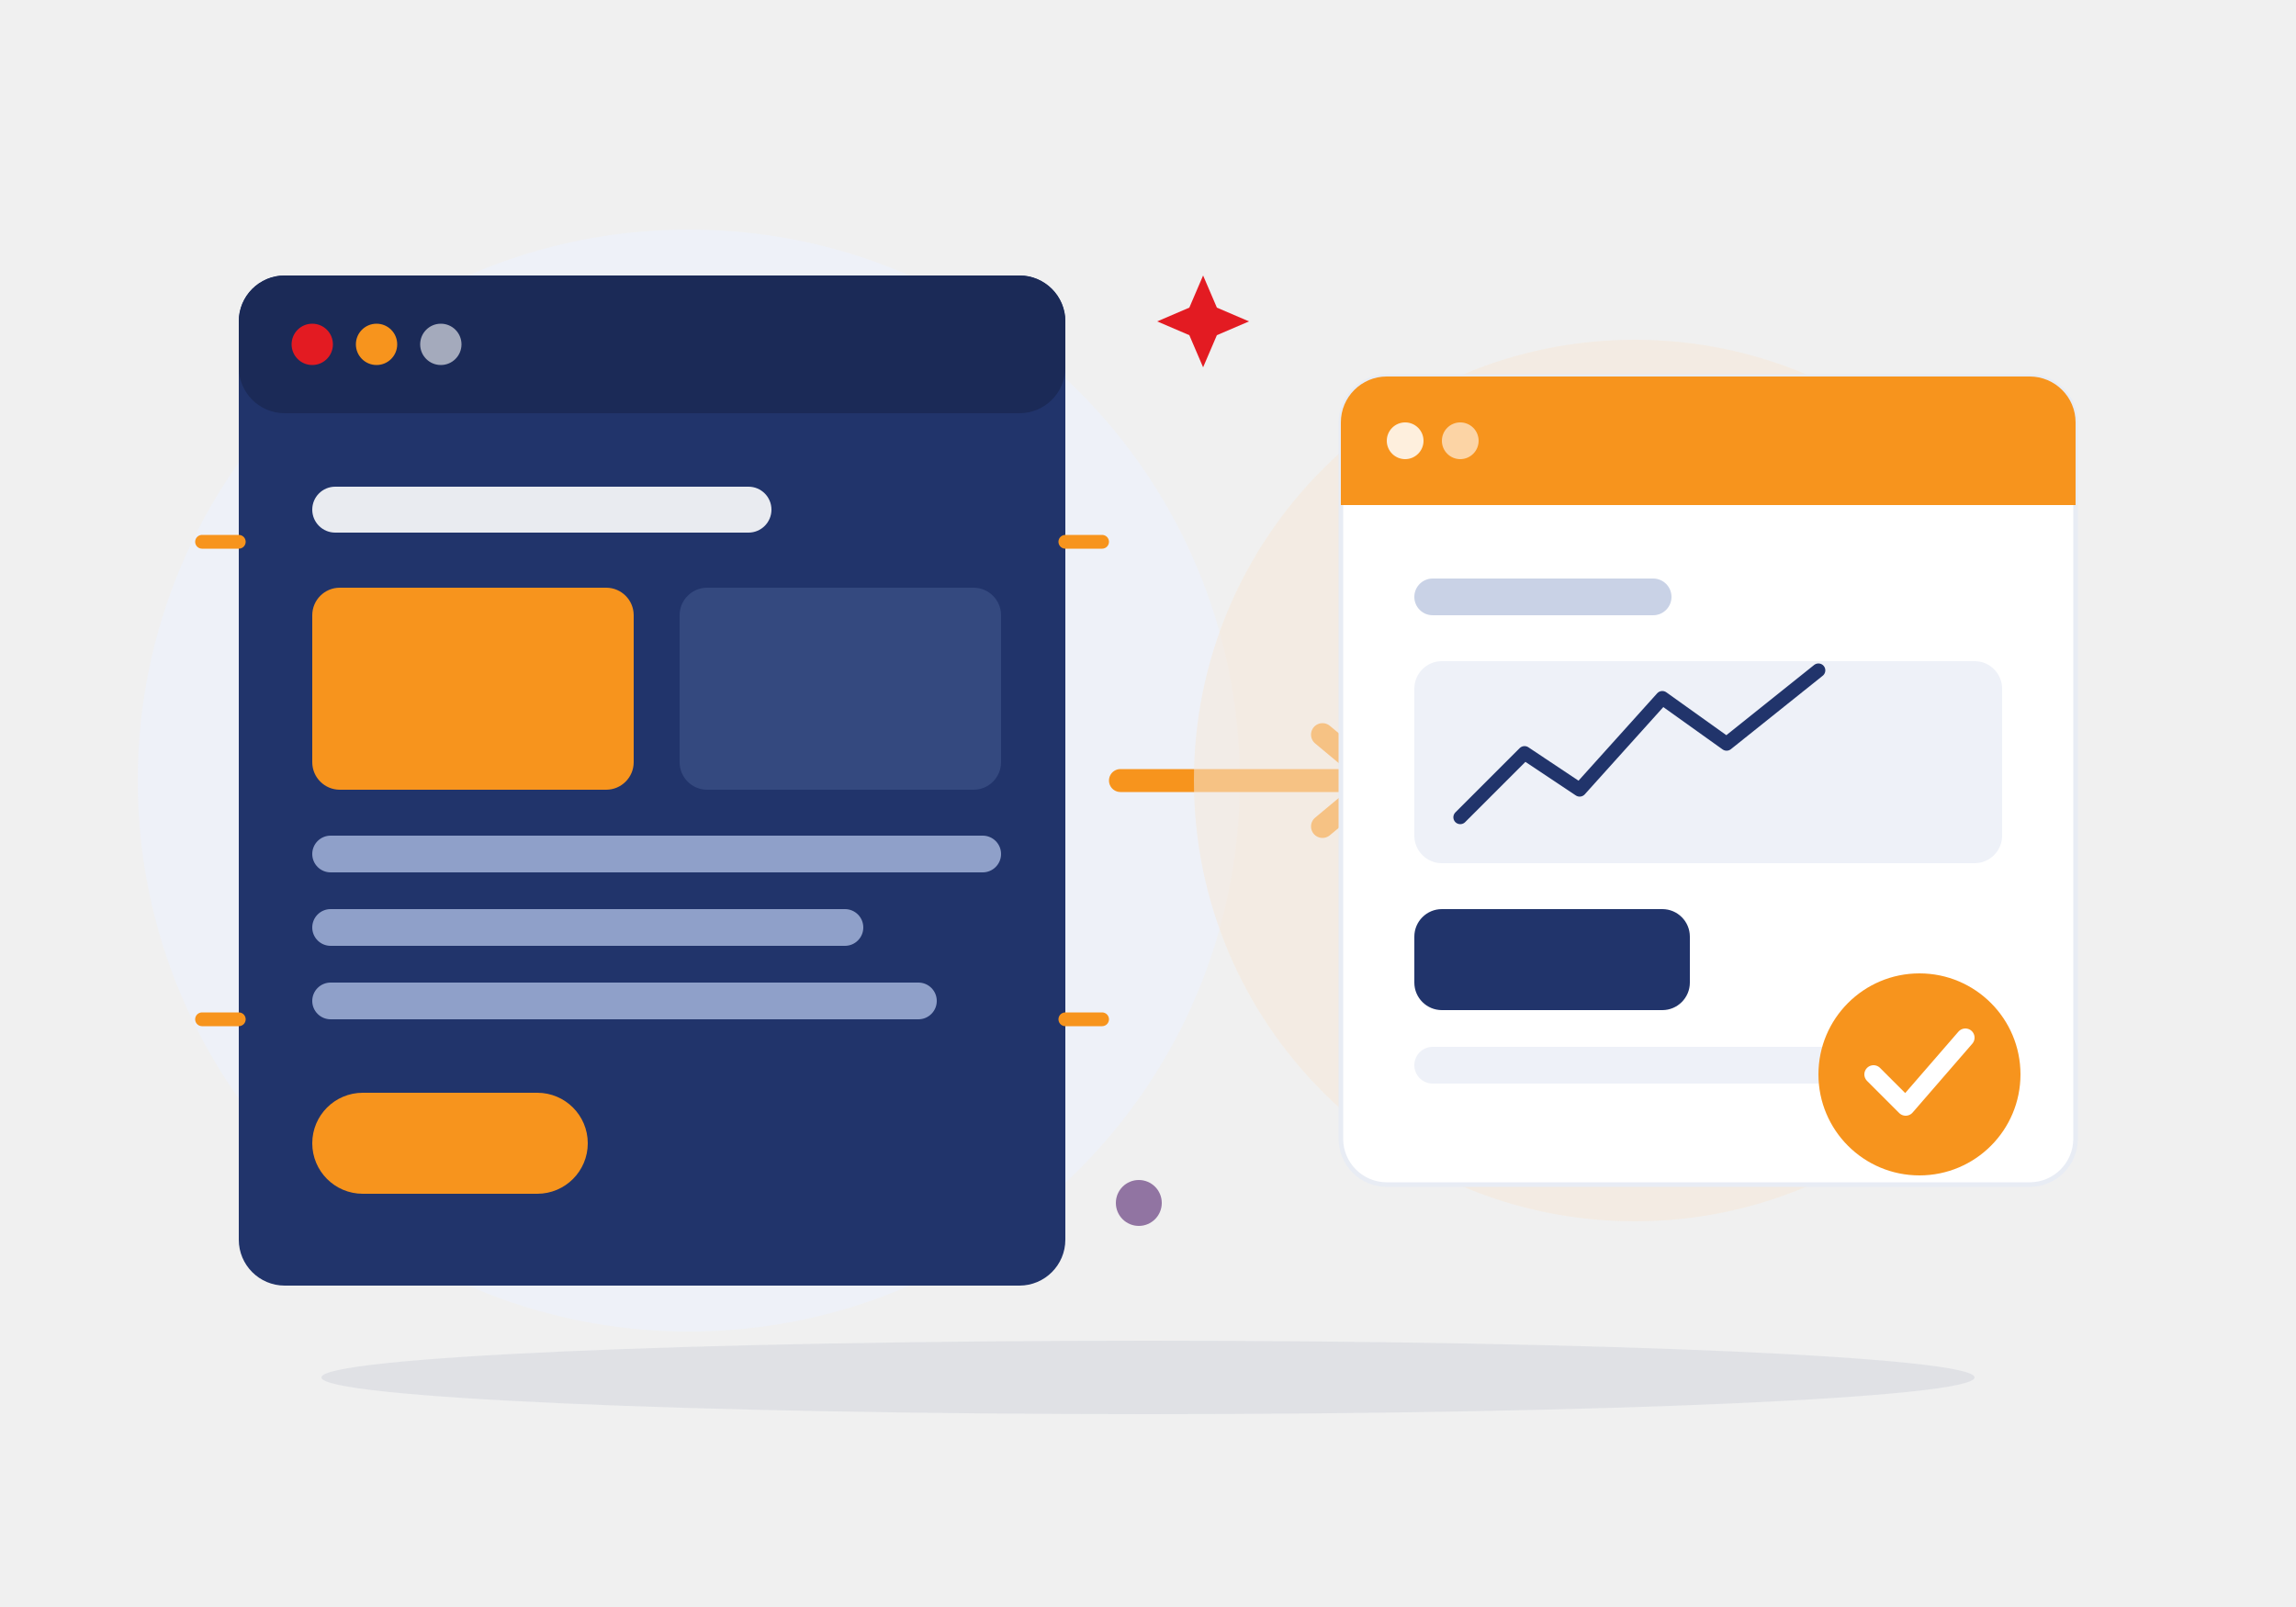
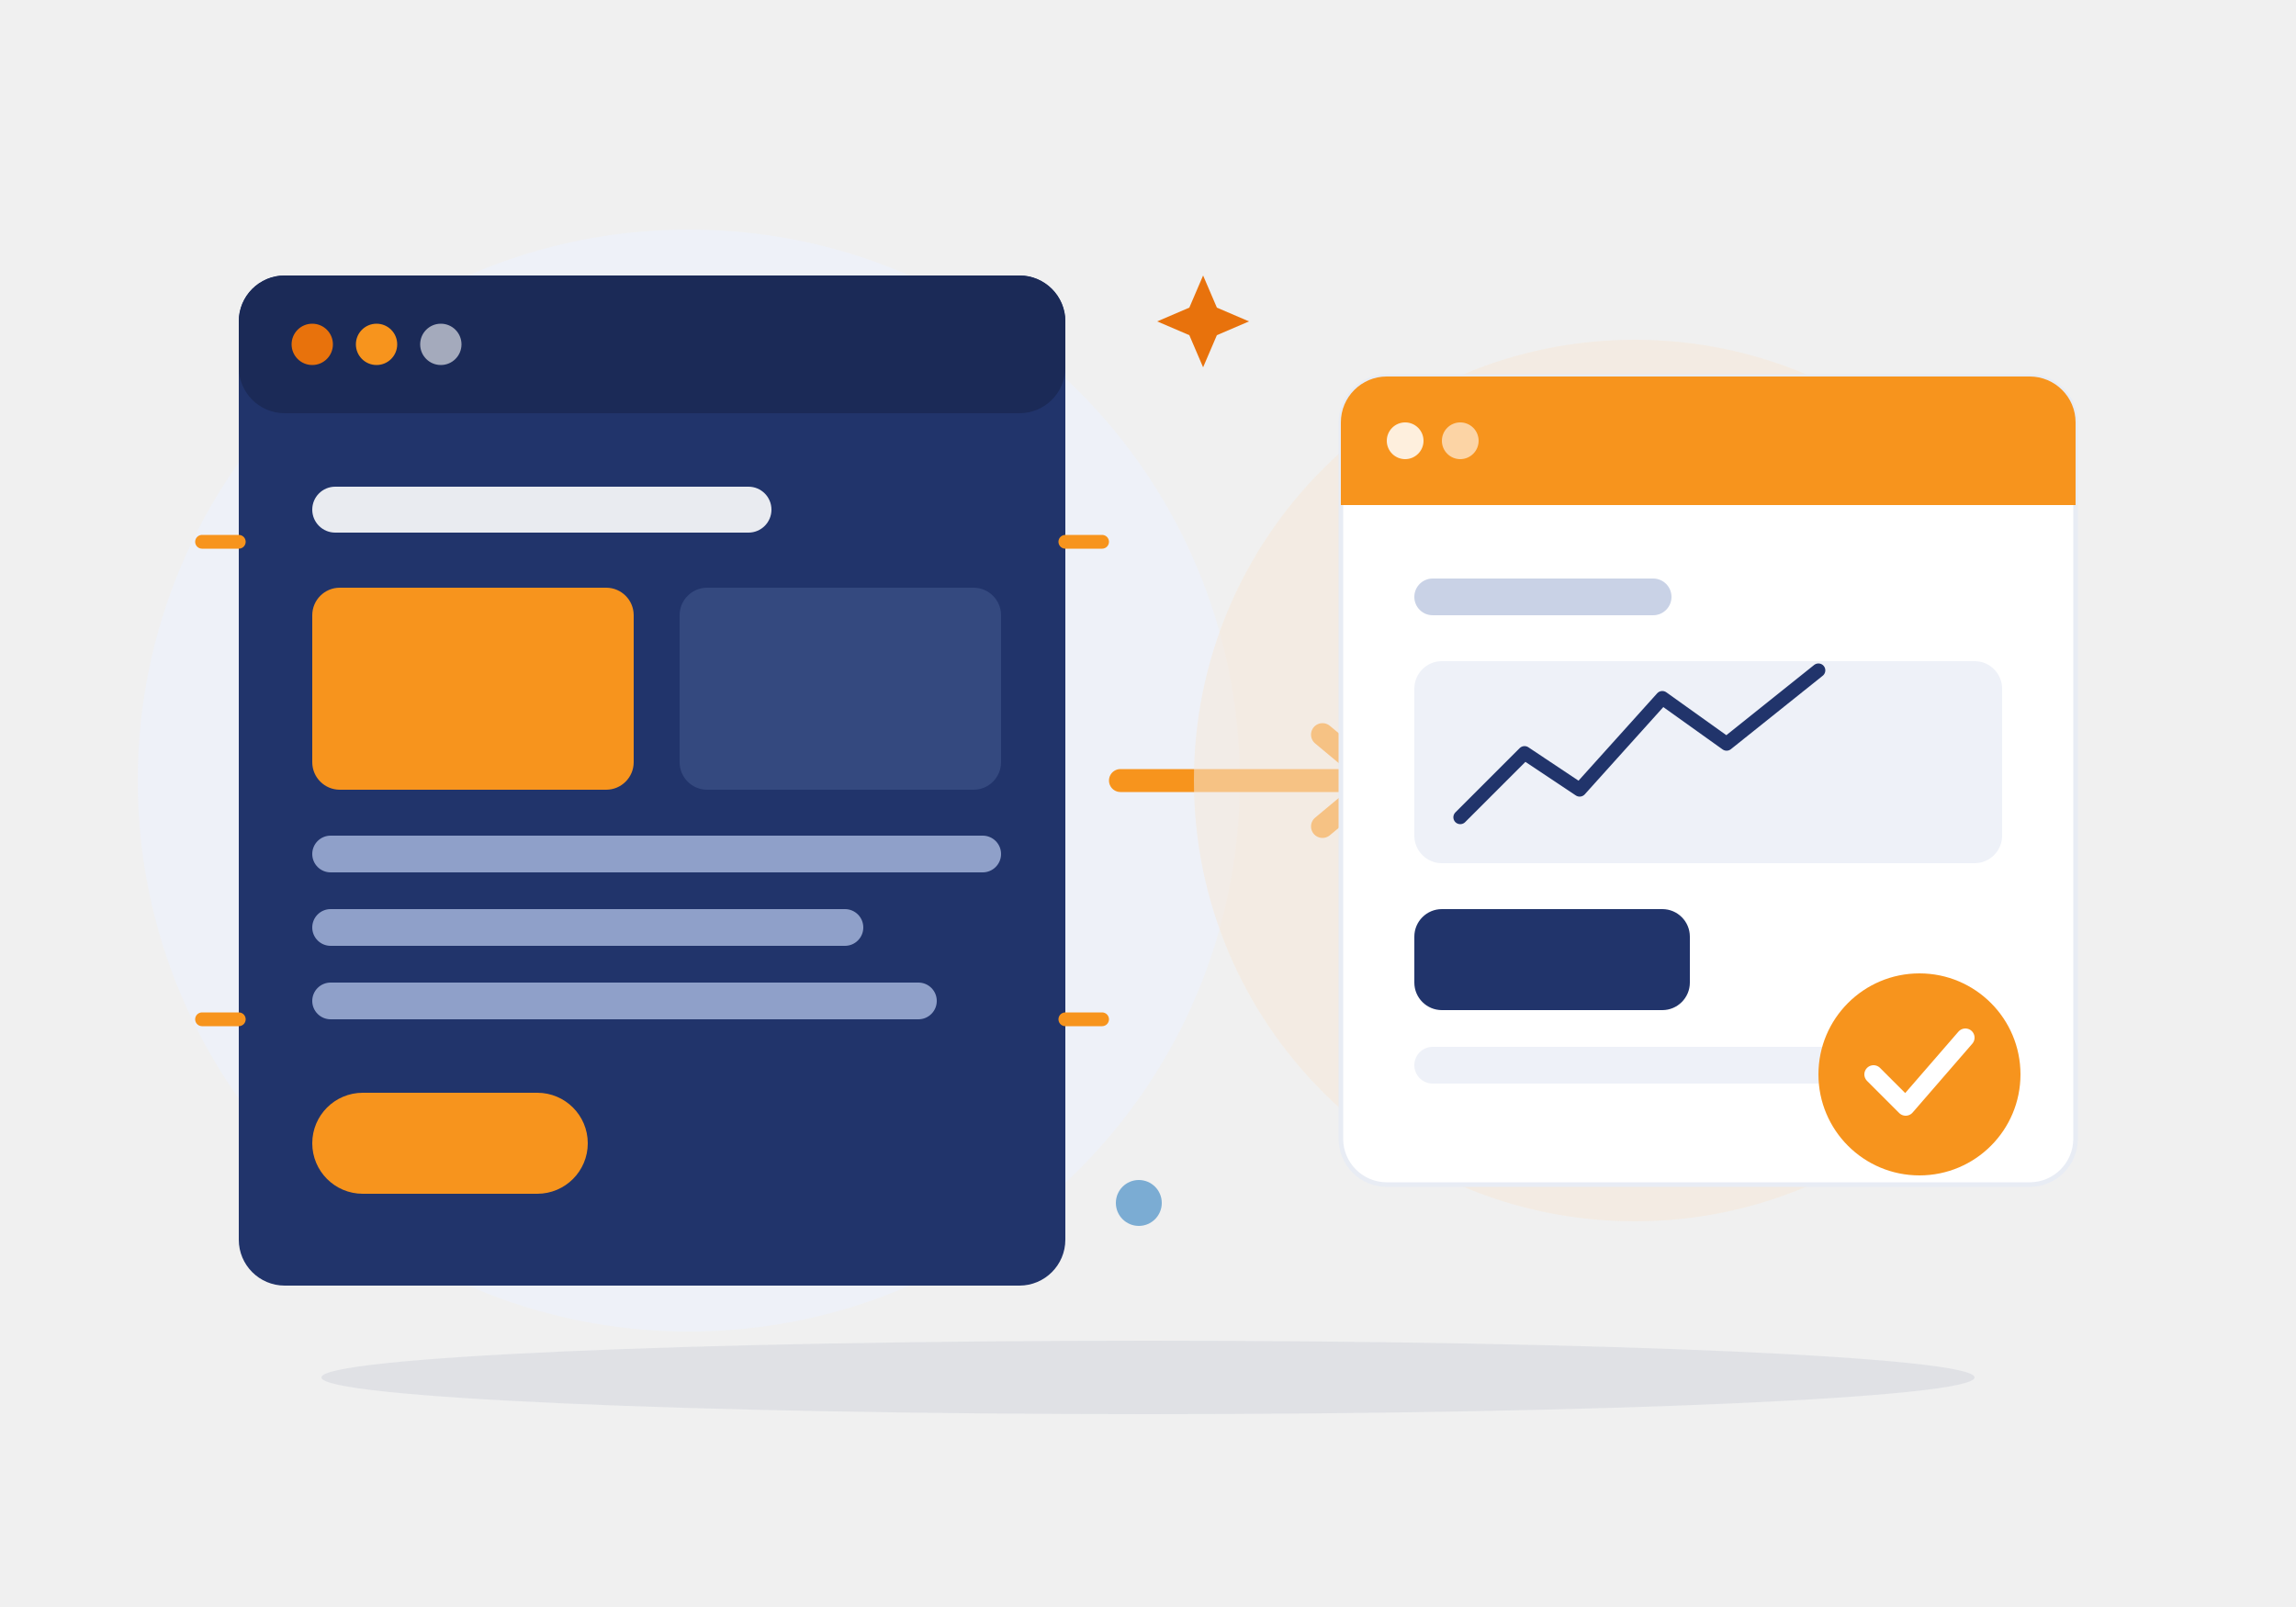
<svg xmlns="http://www.w3.org/2000/svg" viewBox="0 0 500 350" font-family="Arial, 'Segoe UI', sans-serif">
  <circle cx="150" cy="170" r="120" fill="#EEF1F8" />
  <rect x="52" y="60" width="180" height="220" rx="10" fill="#21346B" />
  <rect x="52" y="60" width="180" height="30" rx="10" fill="#1B2A57" />
-   <circle cx="68" cy="75" r="4.5" fill="#E31B22" />
+   <circle cx="68" cy="75" r="4.5" fill="#E8720C" />
  <circle cx="82" cy="75" r="4.5" fill="#F7941D" />
  <circle cx="96" cy="75" r="4.5" fill="#fff" opacity="0.6" />
  <rect x="68" y="106" width="100" height="10" rx="5" fill="#fff" opacity="0.9" />
  <rect x="68" y="128" width="70" height="44" rx="6" fill="#F7941D" />
  <rect x="148" y="128" width="70" height="44" rx="6" fill="#34497F" />
  <rect x="68" y="182" width="150" height="8" rx="4" fill="#8FA0C9" />
  <rect x="68" y="198" width="120" height="8" rx="4" fill="#8FA0C9" />
  <rect x="68" y="214" width="136" height="8" rx="4" fill="#8FA0C9" />
  <rect x="68" y="238" width="60" height="22" rx="11" fill="#F7941D" />
  <path d="M52 118l-8 0m8 104h-8M232 118h8m-8 104h8" stroke="#F7941D" stroke-width="3" stroke-linecap="round" />
  <path d="M244 170h56m0 0-12-10m12 10-12 10" stroke="#F7941D" stroke-width="5" fill="none" stroke-linecap="round" stroke-linejoin="round" />
  <circle cx="356" cy="170" r="96" fill="#F6E8D8" opacity="0.55" />
  <rect x="292" y="82" width="160" height="176" rx="10" fill="#fff" stroke="#E8ECF4" />
  <path d="M292 92a10 10 0 0 1 10-10h140a10 10 0 0 1 10 10v18H292Z" fill="#F7941D" />
  <circle cx="306" cy="96" r="4" fill="#fff" opacity="0.85" />
  <circle cx="318" cy="96" r="4" fill="#fff" opacity="0.6" />
  <rect x="308" y="126" width="56" height="8" rx="4" fill="#C9D2E6" />
  <rect x="308" y="144" width="128" height="44" rx="6" fill="#EEF1F8" />
  <path d="M318 178l14-14 12 8 18-20 14 10 20-16" stroke="#21346B" stroke-width="3" fill="none" stroke-linecap="round" stroke-linejoin="round" />
  <rect x="308" y="198" width="60" height="22" rx="6" fill="#21346B" />
  <rect x="308" y="228" width="128" height="8" rx="4" fill="#EEF1F8" />
  <circle cx="418" cy="234" r="22" fill="#F7941D" />
  <path d="M408 234l7 7 13-15" stroke="#fff" stroke-width="4" fill="none" stroke-linecap="round" stroke-linejoin="round" />
-   <path d="M262 60l3 7 7 3-7 3-3 7-3-7-7-3 7-3Z" fill="#E31B22" />
-   <circle cx="248" cy="262" r="5" fill="#440E62" opacity="0.55" />
+   <path d="M262 60l3 7 7 3-7 3-3 7-3-7-7-3 7-3Z" fill="#E8720C" />
+   <circle cx="248" cy="262" r="5" fill="#1B75BB" opacity="0.55" />
  <ellipse cx="250" cy="300" rx="180" ry="8" fill="#21346B" opacity="0.08" />
</svg>
